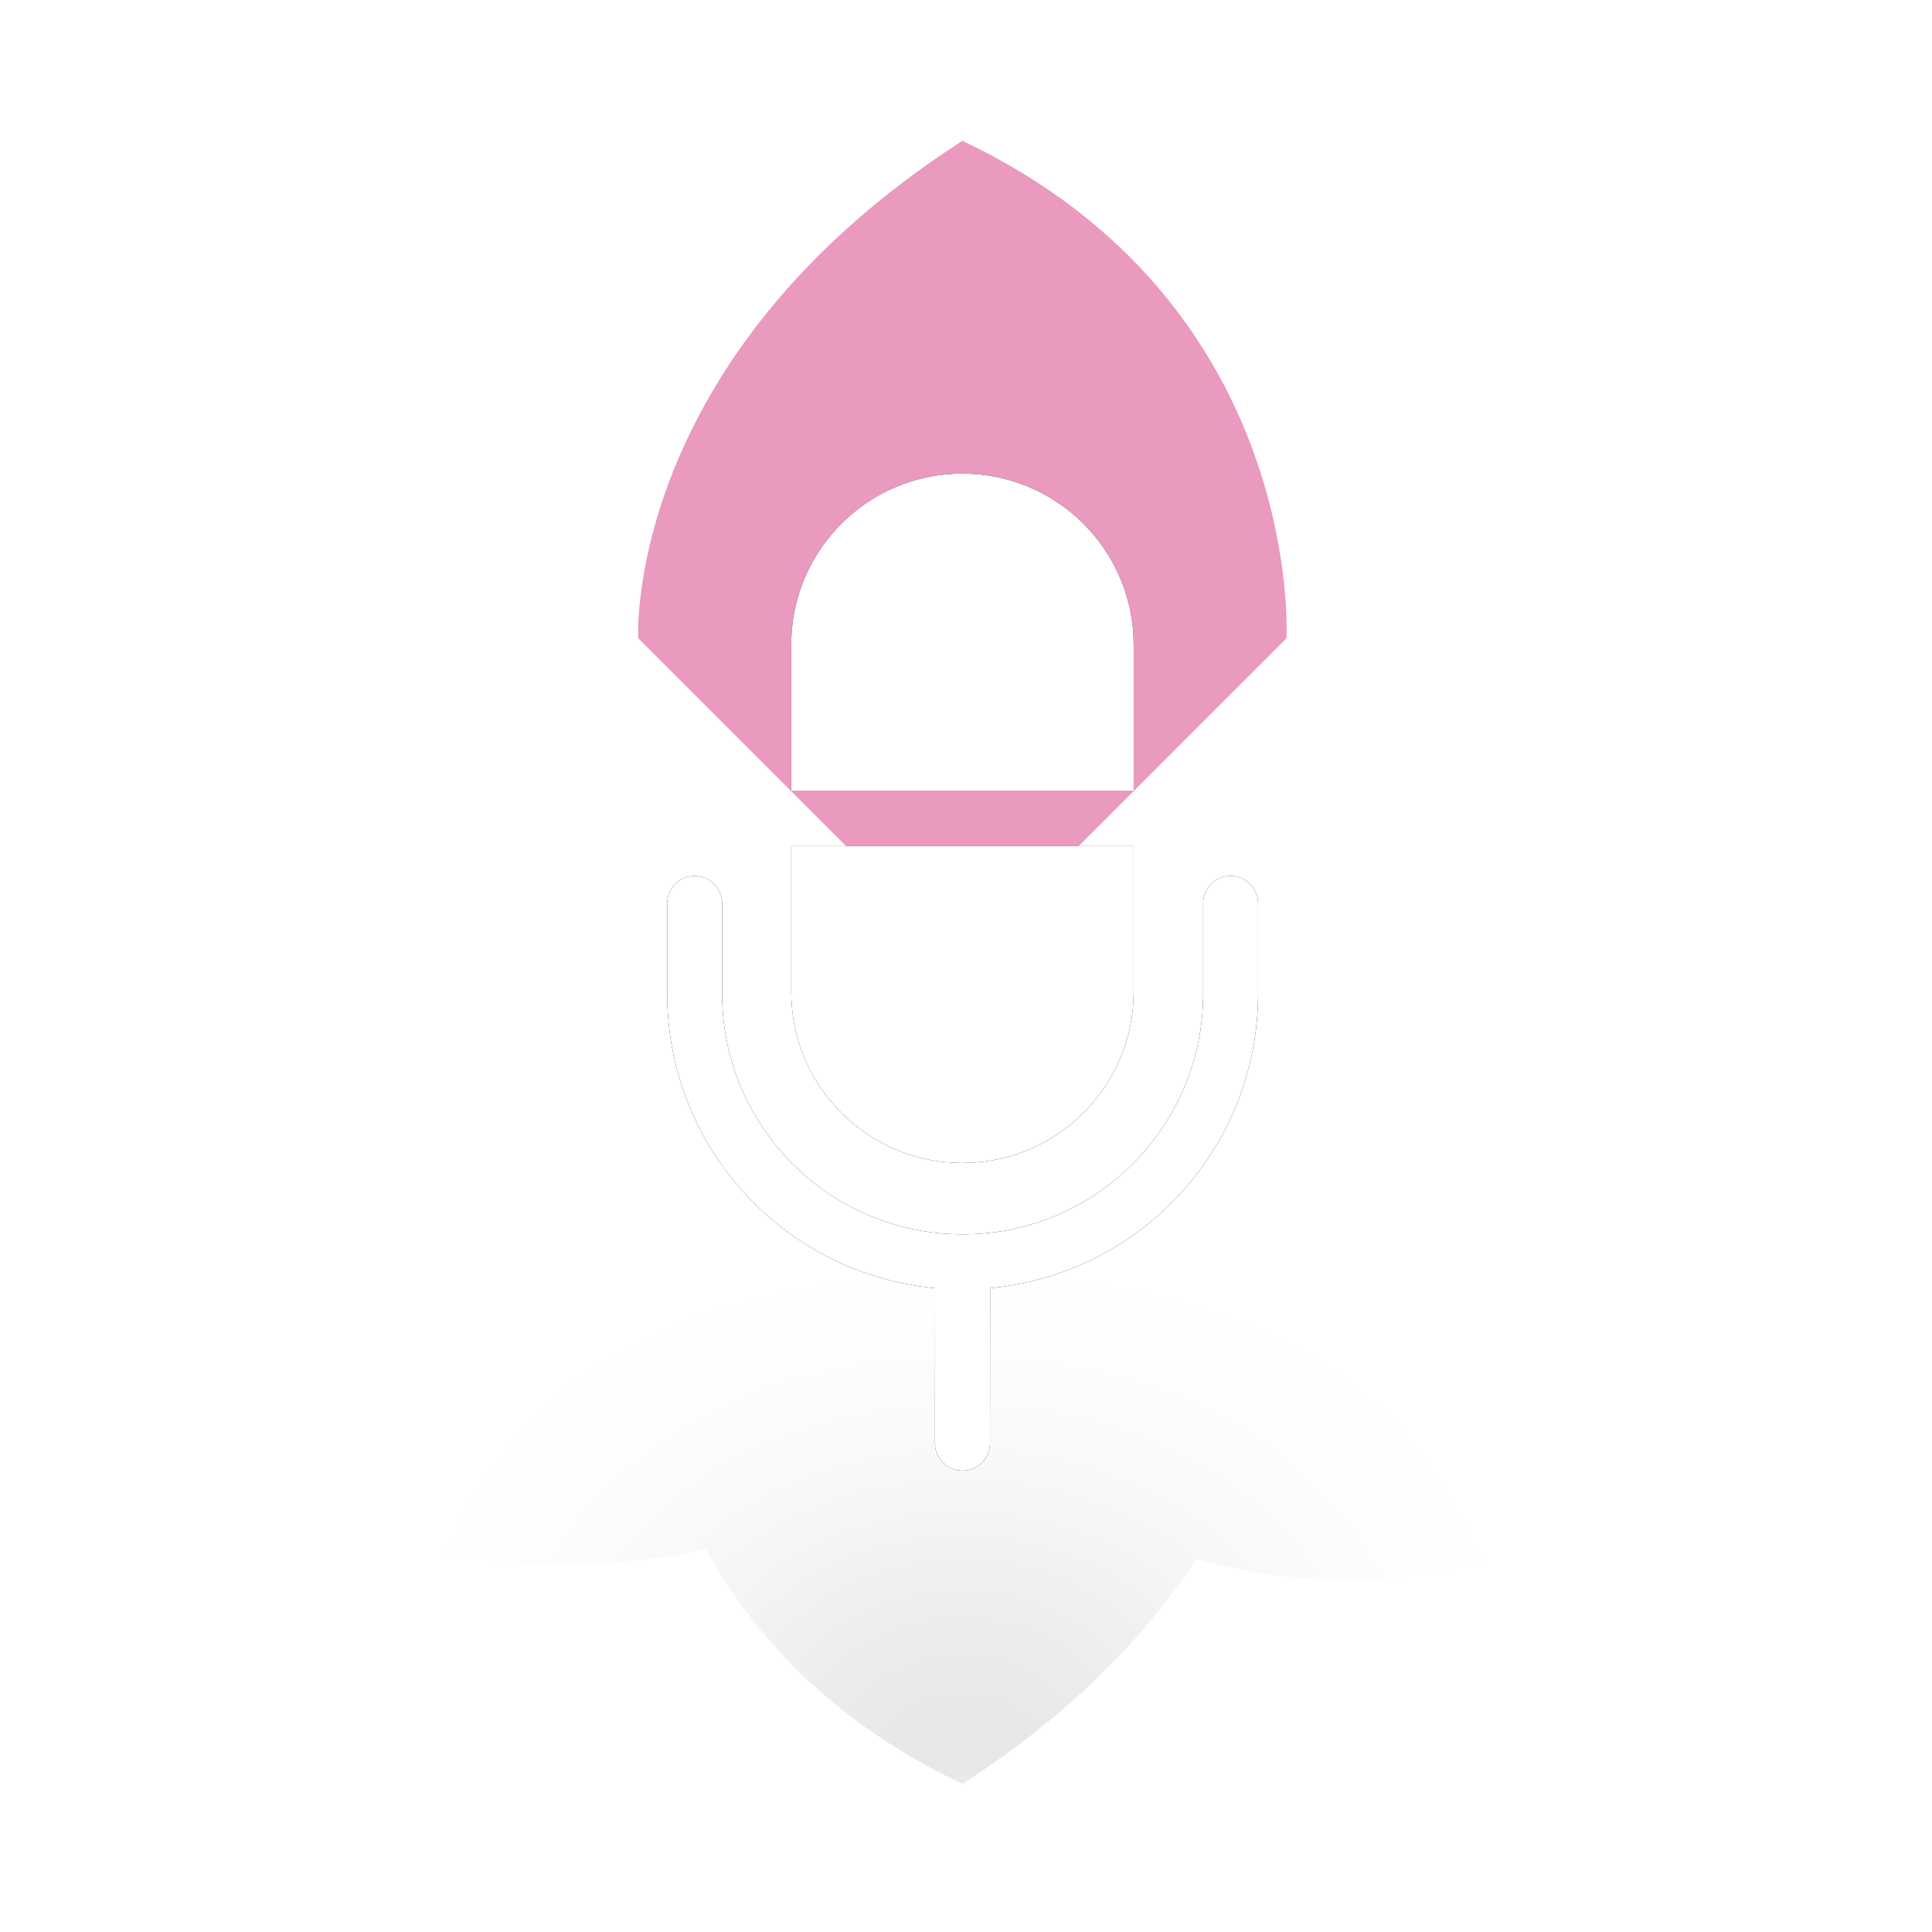
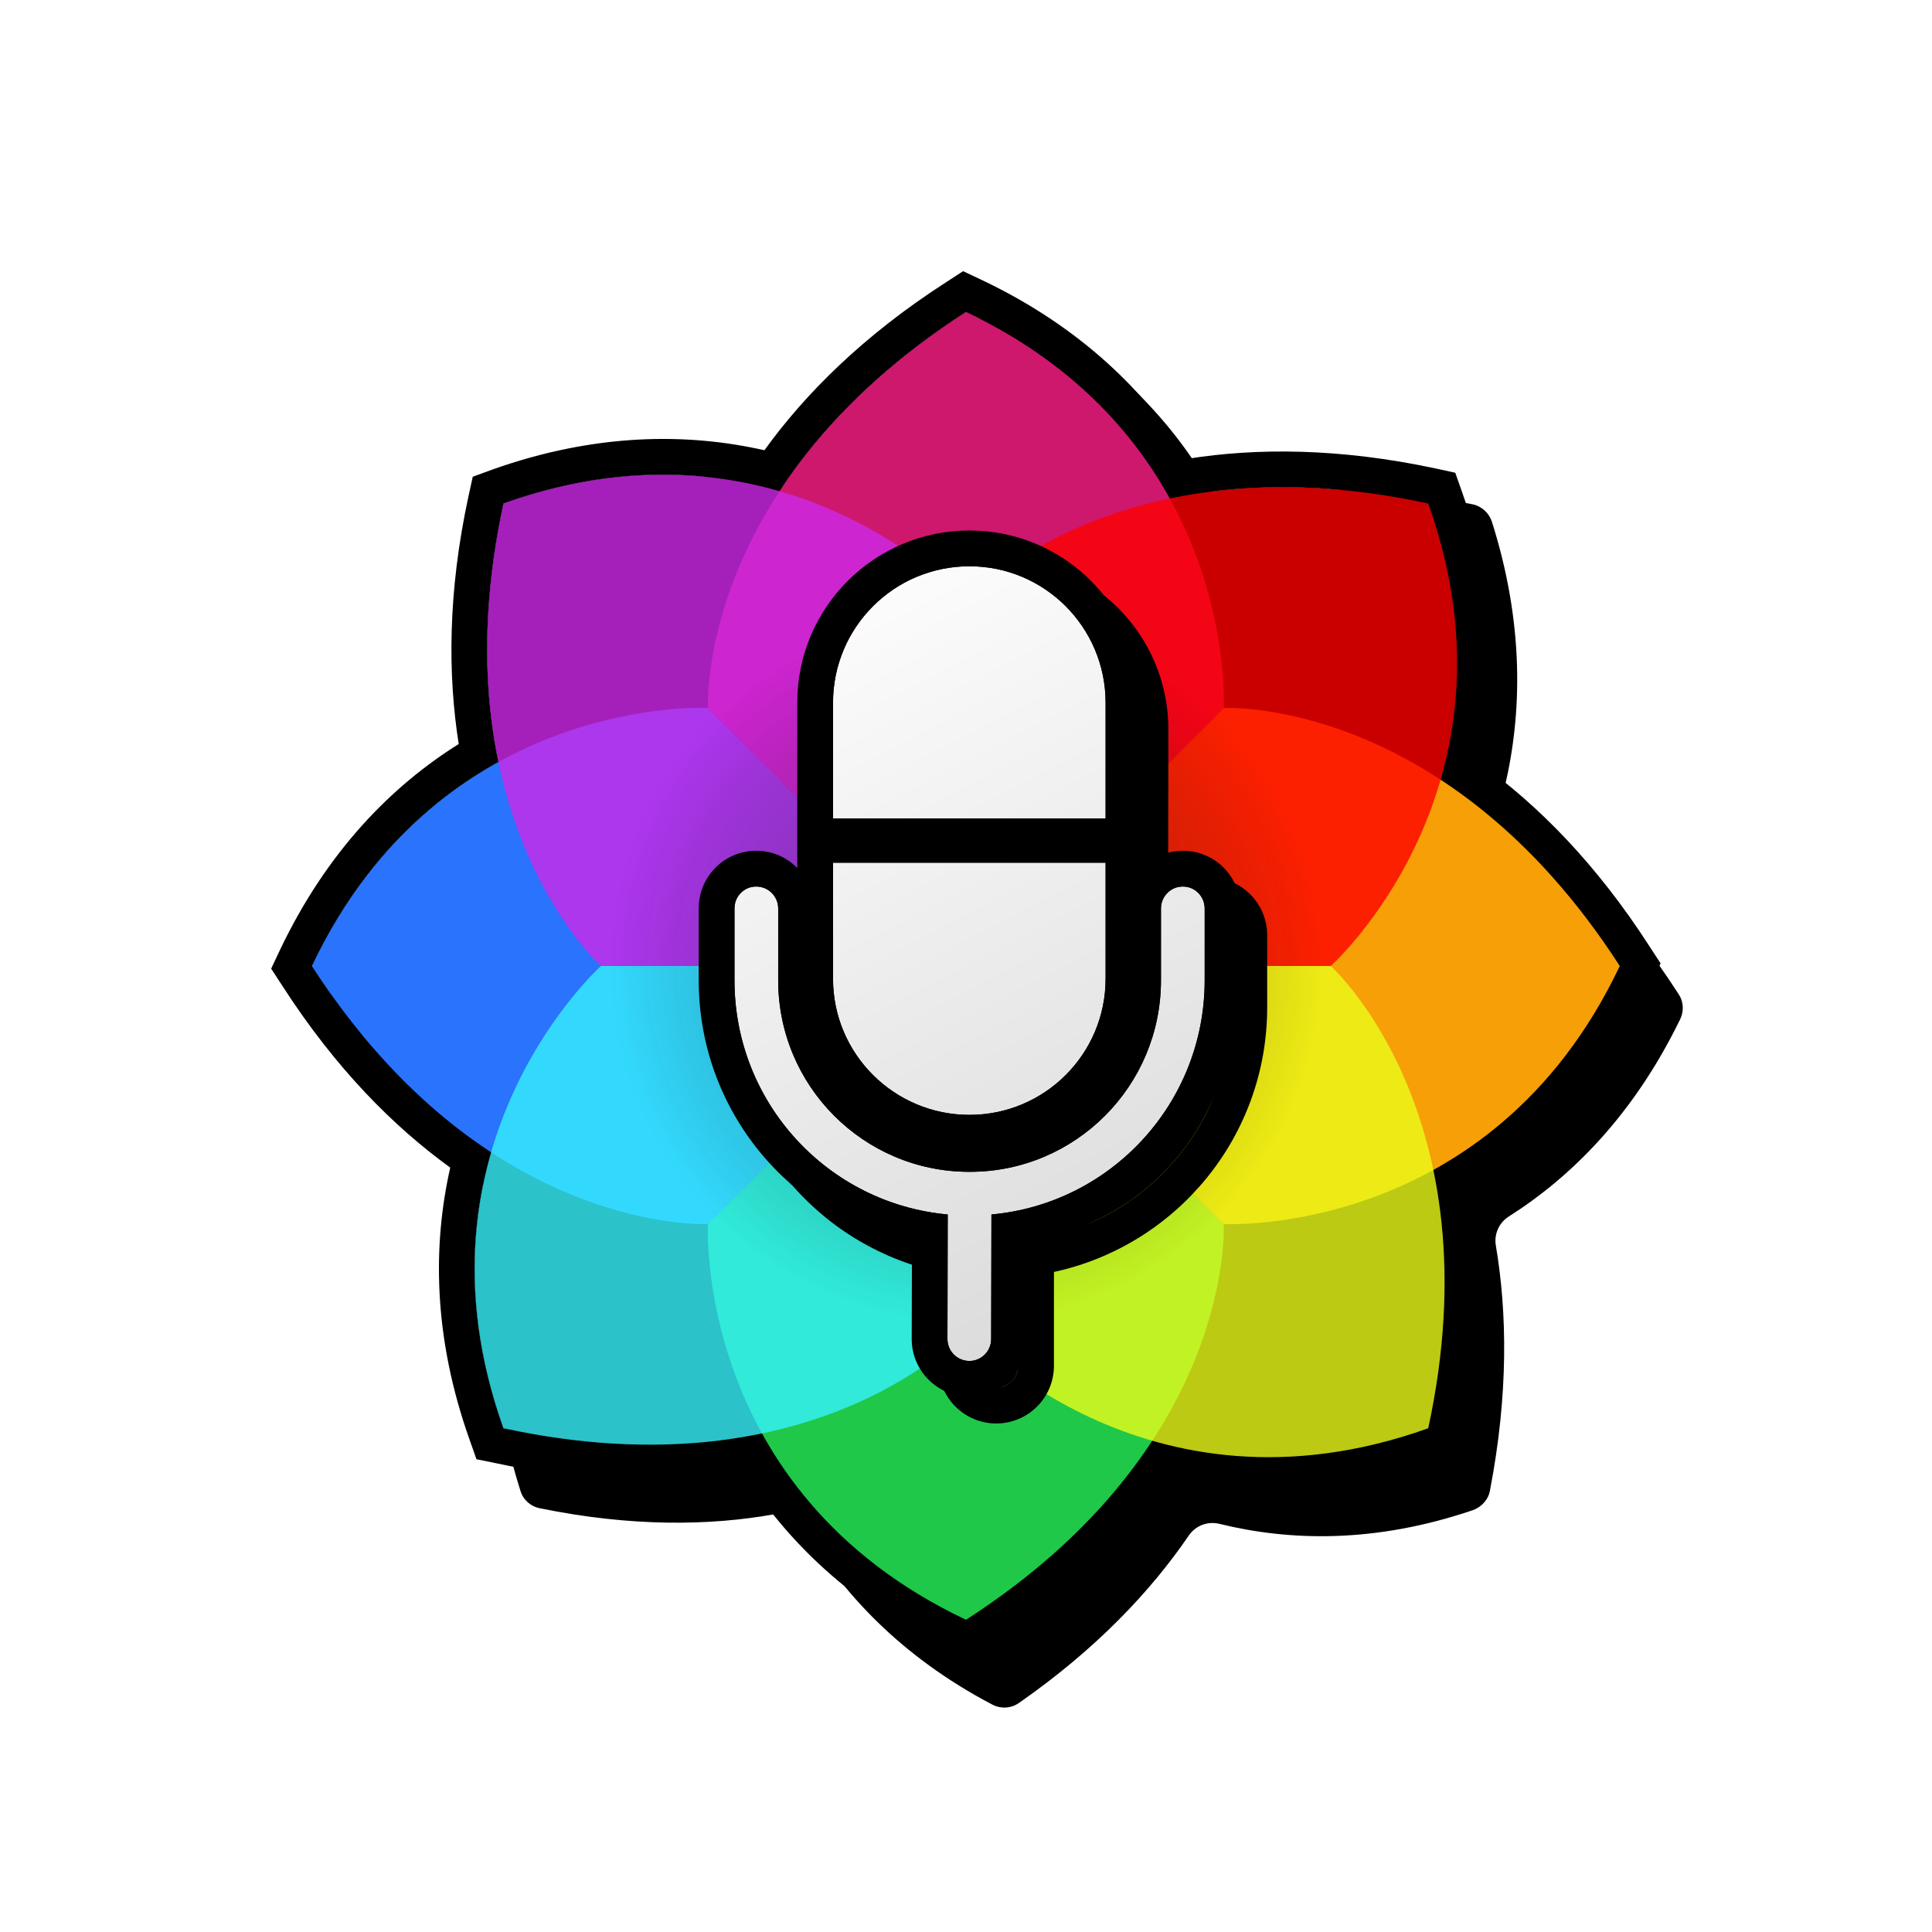
<svg xmlns="http://www.w3.org/2000/svg" fill="none" viewBox="0 0 32 32">
  <defs>
-     <filter id="podcastguru-unmasked__b" width="69.787" height="76.534" x="-18.949" y="-2.155" color-interpolation-filters="sRGB" filterUnits="userSpaceOnUse">
-       <feFlood flood-opacity="0" result="BackgroundImageFix" />
-       <feColorMatrix in="SourceAlpha" result="hardAlpha" values="0 0 0 0 0 0 0 0 0 0 0 0 0 0 0 0 0 0 127 0" />
-       <feOffset dy="20" />
-       <feGaussianBlur stdDeviation="15" />
-       <feColorMatrix values="0 0 0 0 0 0 0 0 0 0 0 0 0 0 0 0 0 0 0.454 0" />
-       <feBlend in2="BackgroundImageFix" result="effect1_dropShadow_648_2671" />
-       <feBlend in="SourceGraphic" in2="effect1_dropShadow_648_2671" result="shape" />
-     </filter>
+     <radialGradient id="podcastguru-unmasked__a" gradientUnits="userSpaceOnUse" cx="54.16" cy="54.38" r="13.45">
+       <stop offset="0" stop-color="#262626" stop-opacity="1.000" />
+       <stop offset="0.43" stop-color="#2F2F2F" stop-opacity="0.271" />
+       <stop offset="1" stop-color="#000000" stop-opacity="0.008" />
+     </radialGradient>
+     <linearGradient id="podcastguru-unmasked__b" gradientUnits="userSpaceOnUse" x1="61.6" y1="67.42" x2="47" y2="39.24">
+       <stop offset="0" stop-color="#DADADA" stop-opacity="1.000" />
+       <stop offset="1" stop-color="#FFFFFF" stop-opacity="1.000" />
+     </linearGradient>
  </defs>
  <path fill="#fff" d="M0 0h32v32H0z" />
-   <path fill="color(display-p3 .11 .757 .918)" fill-opacity=".44" fill-rule="evenodd" d="M6.318 25.562c-2.113-5.915 2.03-9.623 2.03-9.623h7.592v7.592s-3.09 3.443-9.622 2.03Z" clip-rule="evenodd" />
-   <path fill="color(display-p3 .878 .914 0)" fill-opacity=".44" fill-rule="evenodd" d="M25.562 25.562c-5.915 2.112-9.622-2.03-9.622-2.03V15.94h7.591s3.443 3.09 2.03 9.622Z" clip-rule="evenodd" />
-   <path fill="color(display-p3 .922 .071 .071)" fill-opacity=".44" fill-rule="evenodd" d="M25.562 6.317c2.113 5.915-2.03 9.623-2.03 9.623H15.94V8.348s3.09-3.443 9.622-2.03Z" clip-rule="evenodd" />
-   <path fill="color(display-p3 .612 .153 .69)" fill-opacity=".44" fill-rule="evenodd" d="M6.317 6.317c5.915-2.113 9.623 2.03 9.623 2.03v7.593H8.348s-3.443-3.09-2.03-9.623Z" clip-rule="evenodd" />
-   <path fill="color(display-p3 .082 .286 .89)" fill-opacity=".44" fill-rule="evenodd" d="M2.332 15.94c2.688-5.677 8.24-5.369 8.24-5.369l5.368 5.369-5.369 5.368s-4.619.25-8.24-5.368Z" clip-rule="evenodd" />
-   <path fill="color(display-p3 .102 .863 .29)" fill-opacity=".44" fill-rule="evenodd" d="M15.94 29.547c-5.677-2.688-5.369-8.24-5.369-8.24l5.369-5.367 5.368 5.368s.25 4.619-5.368 8.24Z" clip-rule="evenodd" />
-   <path fill="color(display-p3 .973 .627 .028)" fill-opacity=".44" fill-rule="evenodd" d="M29.547 15.94c-2.688 5.676-8.24 5.368-8.24 5.368L15.94 15.94l5.368-5.368s4.619-.25 8.24 5.368Z" clip-rule="evenodd" />
-   <path fill="#CF186E" fill-opacity=".44" fill-rule="evenodd" d="M15.94 2.332c5.676 2.688 5.368 8.24 5.368 8.24L15.94 15.94l-5.369-5.368s-.25-4.62 5.369-8.24Z" clip-rule="evenodd" />
-   <mask id="podcastguru-unmasked__a" width="28" height="28" x="2" y="2" maskUnits="userSpaceOnUse" style="mask-type:alpha">
-     <path fill="#fff" fill-rule="evenodd" d="M25.667 20.184c.297 1.422.363 3.21-.105 5.378-2.268.81-4.21.7-5.745.257-.796 1.216-2.014 2.527-3.877 3.728-2.177-1.03-3.473-2.482-4.245-3.88-1.422.298-3.21.363-5.378-.105-.81-2.268-.7-4.21-.257-5.745-1.216-.796-2.527-2.014-3.728-3.877 1.03-2.176 2.482-3.473 3.88-4.245-.297-1.422-.363-3.21.105-5.377 2.268-.81 4.211-.701 5.745-.258.796-1.216 2.014-2.527 3.878-3.728 2.176 1.03 3.472 2.482 4.244 3.88 1.422-.297 3.21-.363 5.378.106.81 2.267.7 4.21.257 5.744 1.216.796 2.527 2.014 3.728 3.878-1.03 2.176-2.482 3.473-3.88 4.244Z" clip-rule="evenodd" />
-   </mask>
-   <g mask="url(#podcastguru-unmasked__a)">
-     <g filter="url(#podcastguru-unmasked__b)">
-       <path fill="#000" d="M20.383 14.508c.251 0 .455.204.455.456v1.498a4.894 4.894 0 0 1-4.438 4.873l-.003 2.589a.456.456 0 0 1-.911-.001l.002-2.588a4.894 4.894 0 0 1-4.437-4.873v-1.498a.455.455 0 1 1 .91 0v1.498c0 2.2 1.784 3.983 3.984 3.983h-.01.019a3.983 3.983 0 0 0 3.974-3.983v-1.498c0-.252.204-.456.456-.456Zm-1.606-.494v2.413a2.836 2.836 0 1 1-5.672 0v-2.413h5.672Zm-2.836-6.169a2.836 2.836 0 0 1 2.836 2.836v2.413h-5.672V10.68a2.836 2.836 0 0 1 2.836-2.836Z" />
-     </g>
-     <path fill="#fff" d="M20.383 14.508c.251 0 .455.204.455.456v1.498a4.894 4.894 0 0 1-4.438 4.873l-.003 2.589a.456.456 0 0 1-.911-.001l.002-2.588a4.894 4.894 0 0 1-4.437-4.873v-1.498a.455.455 0 1 1 .91 0v1.498c0 2.2 1.784 3.983 3.984 3.983h-.01.019a3.983 3.983 0 0 0 3.974-3.983v-1.498c0-.252.204-.456.456-.456Zm-1.606-.494v2.413a2.836 2.836 0 1 1-5.672 0v-2.413h5.672Zm-2.836-6.169a2.836 2.836 0 0 1 2.836 2.836v2.413h-5.672V10.68a2.836 2.836 0 0 1 2.836-2.836Z" />
+   <g transform="translate(-7.763001 -7.859527) scale(0.438756)">
+     <path d="M61.85,36.73C60.46,34.2 58.1,31.56 54.16,29.69C50.77,31.87 48.56,34.25 47.12,36.46C44.34,35.65 40.81,35.45 36.7,36.92C35.85,40.86 35.97,44.1 36.51,46.68C33.97,48.08 31.34,50.43 29.47,54.38C31.65,57.76 34.03,59.97 36.23,61.41C35.43,64.2 35.23,67.72 36.7,71.83C40.63,72.68 43.88,72.56 46.46,72.03C47.86,74.56 50.21,77.19 54.16,79.06C57.54,76.89 59.75,74.51 61.19,72.3C63.97,73.11 67.5,73.3 71.61,71.83C72.46,67.9 72.34,64.66 71.8,62.08C74.34,60.68 76.97,58.33 78.84,54.38C76.66,51 74.28,48.79 72.08,47.35C72.88,44.56 73.08,41.04 71.61,36.92C67.68,36.07 64.43,36.19 61.85,36.73Z" fill="#000000" fill-rule="evenodd" />
+     <path d="M54.05,28.15L54.73,28.47C58.53,30.27 60.97,32.75 62.54,35.23C65.13,34.82 68.25,34.82 71.9,35.6L72.63,35.76L72.88,36.47C74.29,40.42 74.27,43.9 73.62,46.77C75.75,48.31 77.95,50.51 79.97,53.65L80.38,54.28L80.06,54.96C78.26,58.75 75.79,61.2 73.3,62.76C73.72,65.35 73.72,68.47 72.93,72.12L72.77,72.85L72.06,73.11C68.11,74.52 64.63,74.5 61.77,73.84C60.23,75.97 58.03,78.18 54.89,80.2L54.26,80.61L53.58,80.28C49.78,78.49 47.34,76.01 45.77,73.52C43.18,73.94 40.07,73.94 36.42,73.15L35.68,73L35.43,72.29C34.02,68.34 34.04,64.86 34.69,61.99C32.56,60.45 30.36,58.25 28.34,55.11L27.93,54.48L28.25,53.8C30.05,50.01 32.52,47.56 35.01,46C34.6,43.41 34.59,40.29 35.38,36.64L35.54,35.91L36.25,35.65C40.2,34.24 43.68,34.26 46.55,34.91C48.08,32.79 50.28,30.58 53.42,28.56L54.05,28.15ZM47.12,36.46C44.34,35.65 40.81,35.45 36.7,36.92C35.85,40.86 35.97,44.1 36.51,46.68C33.97,48.08 31.34,50.43 29.47,54.38C31.65,57.76 34.03,59.97 36.23,61.41C35.43,64.2 35.23,67.72 36.7,71.83C40.63,72.68 43.88,72.56 46.46,72.03C47.86,74.56 50.21,77.19 54.16,79.06C57.54,76.89 59.75,74.51 61.19,72.3C63.97,73.11 67.5,73.3 71.61,71.83C72.46,67.9 72.34,64.66 71.8,62.08C74.34,60.68 76.97,58.33 78.84,54.38C76.66,51 74.28,48.79 72.08,47.35C72.88,44.56 73.08,41.04 71.61,36.92C67.68,36.07 64.43,36.19 61.85,36.73C60.46,34.2 58.1,31.56 54.16,29.69C50.77,31.87 48.56,34.25 47.12,36.46Z" fill="#000000" fill-rule="evenodd" />
+     <path d="M64.44,36.71C63.99,36.79 63.54,36.58 63.31,36.19C61.89,33.79 59.67,31.36 56.19,29.53C55.88,29.36 55.49,29.39 55.19,29.6C52.25,31.64 50.2,33.84 48.78,35.92C48.52,36.3 48.06,36.47 47.62,36.36C44.97,35.7 41.74,35.62 38.04,36.88C37.71,36.99 37.47,37.27 37.4,37.62C36.71,41.26 36.76,44.34 37.18,46.87C37.26,47.3 37.06,47.73 36.69,47.97C34.35,49.45 31.99,51.77 30.22,55.41C30.08,55.71 30.1,56.07 30.28,56.36C32.27,59.44 34.41,61.58 36.43,63.07C36.78,63.32 36.95,63.77 36.85,64.19C36.2,66.95 36.11,70.32 37.34,74.19C37.44,74.53 37.72,74.78 38.07,74.85C41.54,75.56 44.49,75.51 46.91,75.08C47.36,75 47.81,75.21 48.04,75.6C49.46,78.01 51.68,80.44 55.15,82.26C55.47,82.43 55.86,82.41 56.16,82.2C59.1,80.15 61.15,77.96 62.57,75.88C62.83,75.5 63.29,75.33 63.73,75.44C66.38,76.09 69.6,76.18 73.3,74.92C73.63,74.8 73.88,74.52 73.94,74.18C74.64,70.54 74.59,67.46 74.16,64.92C74.09,64.49 74.29,64.06 74.66,63.83C76.99,62.35 79.35,60.03 81.12,56.39C81.27,56.08 81.25,55.72 81.06,55.44C79.07,52.35 76.94,50.21 74.91,48.73C74.56,48.47 74.4,48.03 74.5,47.61C75.15,44.85 75.24,41.48 74.01,37.6C73.9,37.27 73.62,37.02 73.28,36.95C69.8,36.24 66.86,36.29 64.44,36.71Z" fill="#000000" fill-rule="evenodd" />
+     <path d="M61.85,36.73C60.46,34.2 58.1,31.56 54.16,29.69C50.77,31.87 48.56,34.25 47.12,36.46C44.34,35.65 40.81,35.45 36.7,36.92C35.85,40.86 35.97,44.1 36.51,46.68C33.97,48.08 31.34,50.43 29.47,54.38C31.65,57.76 34.03,59.97 36.23,61.41C35.43,64.2 35.23,67.72 36.7,71.83C40.63,72.68 43.88,72.56 46.46,72.03C47.86,74.56 50.21,77.19 54.16,79.06C57.54,76.89 59.75,74.51 61.19,72.3C63.97,73.11 67.5,73.3 71.61,71.83C72.46,67.9 72.34,64.66 71.8,62.08C74.34,60.68 76.97,58.33 78.84,54.38C76.66,51 74.28,48.79 72.08,47.35C72.88,44.56 73.08,41.04 71.61,36.92C67.68,36.07 64.43,36.19 61.85,36.73Z" fill="#000000" fill-rule="evenodd" />
+     <path d="M29.47,54.38C34.35,44.08 44.42,44.64 44.42,44.64L54.16,54.38L44.42,64.12C44.42,64.12 36.04,64.57 29.47,54.38" fill="#2974FF" fill-rule="evenodd" />
+     <path d="M44.42,64.12L54.16,54.38L63.89,64.12C63.89,64.12 64.35,72.5 54.16,79.06C43.86,74.19 44.42,64.12 44.42,64.12Z" fill="#1FCA49" fill-rule="evenodd" />
+     <path d="M78.84,54.38C73.96,64.68 63.89,64.12 63.89,64.12L54.16,54.38L63.89,44.64C63.89,44.64 72.27,44.19 78.84,54.38" fill="#F8A007" fill-rule="evenodd" />
+     <path d="M54.16,29.69C64.45,34.57 63.89,44.64 63.89,44.64L54.16,54.38L44.42,44.64C44.42,44.64 43.96,36.26 54.16,29.69" fill="#CF186E" fill-rule="evenodd" />
+     <path d="M36.7,71.83C32.87,61.11 40.38,54.38 40.38,54.38H54.16V68.15C54.16,68.15 48.55,74.4 36.7,71.83" fill="#36F5FF" fill-opacity="0.8" fill-rule="evenodd" />
+     <path d="M71.61,71.83C60.88,75.67 54.16,68.15 54.16,68.15V54.38H67.93C67.93,54.38 74.17,59.98 71.61,71.83" fill="#ECFF1A" fill-opacity="0.8" fill-rule="evenodd" />
+     <path d="M71.61,36.92C75.44,47.65 67.93,54.38 67.93,54.38H54.16V40.61C54.16,40.61 59.76,34.36 71.61,36.92" fill="#FF0000" fill-opacity="0.8" fill-rule="evenodd" />
+     <path d="M36.7,36.92C47.43,33.09 54.16,40.61 54.16,40.61V54.38H40.38C40.38,54.38 34.14,48.77 36.7,36.92" fill="#CF28EB" fill-opacity="0.8" fill-rule="evenodd" />
+     <path d="M61.85,36.73C60.46,34.2 58.1,31.56 54.16,29.69C50.77,31.87 48.56,34.25 47.12,36.46C44.34,35.65 40.81,35.45 36.7,36.92C35.85,40.87 35.97,44.12 36.51,46.71C34,48.11 31.4,50.46 29.55,54.37C31.71,57.72 34.06,59.91 36.25,61.36C35.43,64.15 35.22,67.69 36.7,71.83C40.63,72.68 43.88,72.56 46.46,72.03C47.86,74.56 50.21,77.19 54.16,79.06C57.54,76.89 59.75,74.51 61.19,72.3C63.97,73.11 67.5,73.3 71.61,71.83C72.46,67.9 72.34,64.66 71.8,62.08C74.34,60.68 76.97,58.33 78.84,54.38C76.66,51 74.28,48.79 72.08,47.35C72.88,44.56 73.08,41.04 71.61,36.92C67.68,36.07 64.43,36.19 61.85,36.73Z" fill="url(#podcastguru-unmasked__a)" fill-rule="evenodd" />
+     <path d="M60.45,45.45V49.83H50.16V45.45C50.16,42.61 52.46,40.31 55.3,40.31C58.14,40.31 60.45,42.61 60.45,45.45ZM50.16,51.5V55.87C50.16,58.71 52.46,61.02 55.3,61.02C58.14,61.02 60.44,58.71 60.44,55.87V51.5H50.16ZM46.43,55.94V53.22C46.43,52.76 46.8,52.39 47.26,52.39C47.71,52.39 48.08,52.76 48.08,53.22V55.94C48.08,59.92 51.3,63.15 55.28,63.16C55.29,63.16 55.3,63.16 55.31,63.16C55.32,63.16 55.32,63.16 55.33,63.16C59.31,63.15 62.53,59.92 62.53,55.94V53.22C62.53,52.76 62.9,52.39 63.36,52.39C63.81,52.39 64.18,52.76 64.18,53.22V55.94C64.18,60.56 60.65,64.36 56.13,64.78L56.13,69.47C56.13,69.93 55.76,70.3 55.3,70.3C54.84,70.3 54.47,69.93 54.47,69.47L54.48,64.78C49.96,64.36 46.43,60.56 46.43,55.94Z" fill="#000000" fill-rule="evenodd" />
+     <path d="M61.8,45.45C61.8,41.86 58.89,38.96 55.3,38.96C51.71,38.96 48.81,41.86 48.81,45.45L48.81,51.69C48.41,51.29 47.86,51.04 47.26,51.04C46.05,51.04 45.08,52.02 45.08,53.22V55.94C45.08,60.84 48.53,64.93 53.13,65.93L53.12,69.47C53.12,70.67 54.1,71.65 55.3,71.65C56.5,71.65 57.48,70.68 57.48,69.47L57.48,65.93C62.09,64.93 65.53,60.84 65.53,55.94V53.22C65.53,52.02 64.56,51.04 63.36,51.04C62.74,51.04 62.19,51.3 61.79,51.7L61.8,45.45ZM55.28,63.16C55.29,63.16 55.3,63.16 55.31,63.16C55.32,63.16 55.32,63.16 55.33,63.16C59.31,63.15 62.53,59.92 62.53,55.94V53.22C62.53,52.76 62.9,52.39 63.36,52.39C63.81,52.39 64.18,52.76 64.18,53.22V55.94C64.18,60.56 60.65,64.36 56.13,64.78L56.13,69.47C56.13,69.93 55.76,70.3 55.3,70.3C54.84,70.3 54.47,69.93 54.47,69.47L54.48,64.78C49.96,64.36 46.43,60.56 46.43,55.94V53.22C46.43,52.76 46.8,52.39 47.26,52.39C47.71,52.39 48.08,52.76 48.08,53.22V55.94C48.08,59.92 51.3,63.15 55.28,63.16ZM60.45,45.45C60.45,42.61 58.14,40.31 55.3,40.31C52.46,40.31 50.16,42.61 50.16,45.45V49.83H60.45V45.45ZM50.16,51.5H60.44V55.87C60.44,58.71 58.14,61.02 55.3,61.02C52.46,61.02 50.16,58.71 50.16,55.87V51.5Z" fill="#000000" fill-rule="evenodd" />
+     <path d="M59.43,44.44V48.81H49.14V44.44C49.14,41.6 51.45,39.29 54.29,39.29C57.13,39.29 59.43,41.6 59.43,44.44ZM49.14,50.48V54.86C49.14,57.7 51.45,60 54.29,60C57.13,60 59.43,57.7 59.43,54.86V50.48H49.14ZM45.42,54.92V52.21C45.42,51.75 45.79,51.38 46.24,51.38C46.7,51.38 47.07,51.75 47.07,52.21V54.92C47.07,58.91 50.29,62.14 54.27,62.15C54.28,62.15 54.29,62.15 54.29,62.15C54.3,62.15 54.31,62.15 54.32,62.15C58.3,62.14 61.52,58.91 61.52,54.92V52.21C61.52,51.75 61.89,51.38 62.35,51.38C62.8,51.38 63.17,51.75 63.17,52.21V54.92C63.17,59.55 59.64,63.35 55.12,63.76L55.11,68.46C55.11,68.92 54.74,69.29 54.29,69.29C53.83,69.29 53.46,68.92 53.46,68.46L53.47,63.76C48.95,63.35 45.42,59.55 45.42,54.92Z" fill="url(#podcastguru-unmasked__b)" fill-rule="evenodd" />
+     <path d="M60.78,50.16L60.78,44.44C60.78,40.85 57.88,37.94 54.29,37.94C50.7,37.94 47.79,40.85 47.79,44.44V49.13L47.79,50.68C47.4,50.28 46.85,50.03 46.24,50.03C45.04,50.03 44.07,51 44.07,52.21V54.92C44.07,59.83 47.51,63.92 52.12,64.92L52.11,68.46C52.11,69.66 53.08,70.63 54.29,70.64C55.49,70.64 56.46,69.66 56.46,68.46L56.47,64.92C61.07,63.92 64.52,59.83 64.52,54.92V52.21C64.52,51 63.55,50.03 62.35,50.03C61.73,50.03 61.18,50.28 60.78,50.69V50.16ZM54.27,62.15C54.28,62.15 54.29,62.15 54.29,62.15C54.3,62.15 54.31,62.15 54.32,62.15C58.3,62.14 61.52,58.91 61.52,54.92V52.21C61.52,51.75 61.89,51.38 62.35,51.38C62.8,51.38 63.17,51.75 63.17,52.21V54.92C63.17,59.55 59.64,63.35 55.12,63.76L55.11,68.46C55.11,68.92 54.74,69.29 54.29,69.29C53.83,69.29 53.46,68.92 53.46,68.46L53.47,63.76C48.95,63.35 45.42,59.55 45.42,54.92V52.21C45.42,51.75 45.79,51.38 46.24,51.38C46.7,51.38 47.07,51.75 47.07,52.21V54.92C47.07,58.91 50.29,62.14 54.27,62.15ZM59.43,44.44C59.43,41.6 57.13,39.29 54.29,39.29C51.45,39.29 49.14,41.6 49.14,44.44V48.81H59.43V44.44ZM49.14,50.48H59.43V54.86C59.43,57.7 57.13,60 54.29,60C51.45,60 49.14,57.7 49.14,54.86V50.48Z" fill="#000000" fill-rule="evenodd" />
  </g>
</svg>
